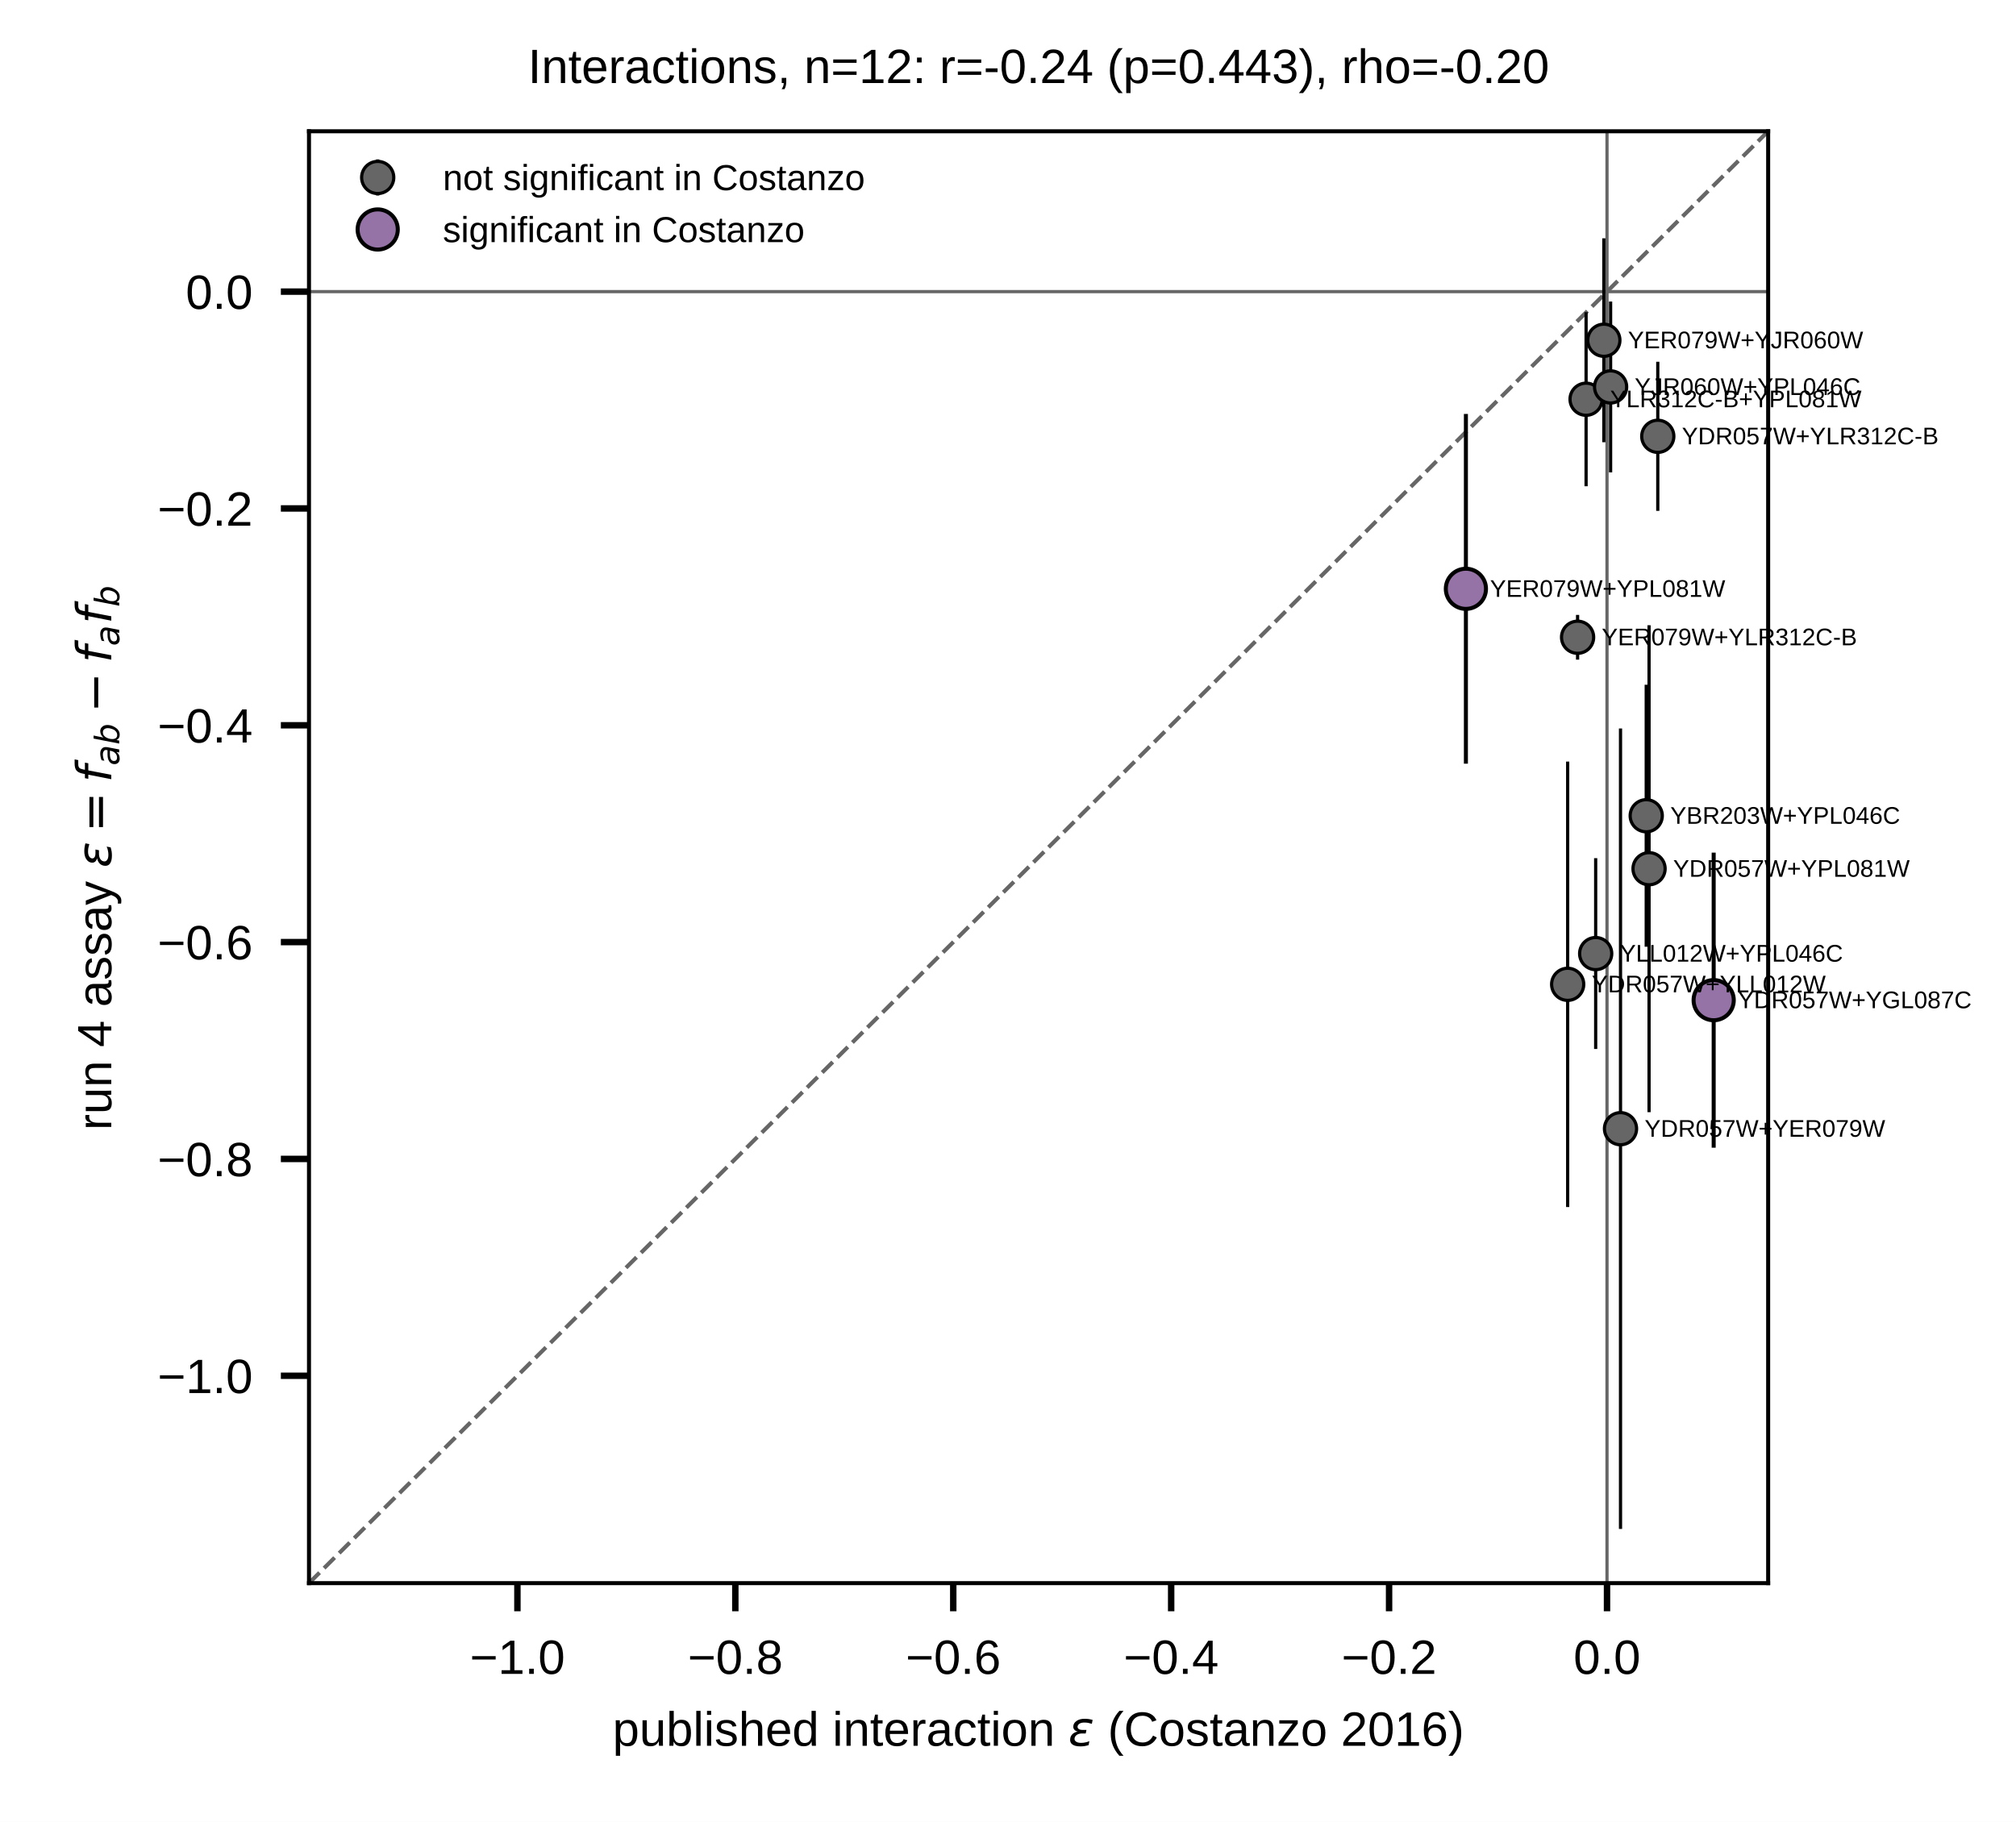
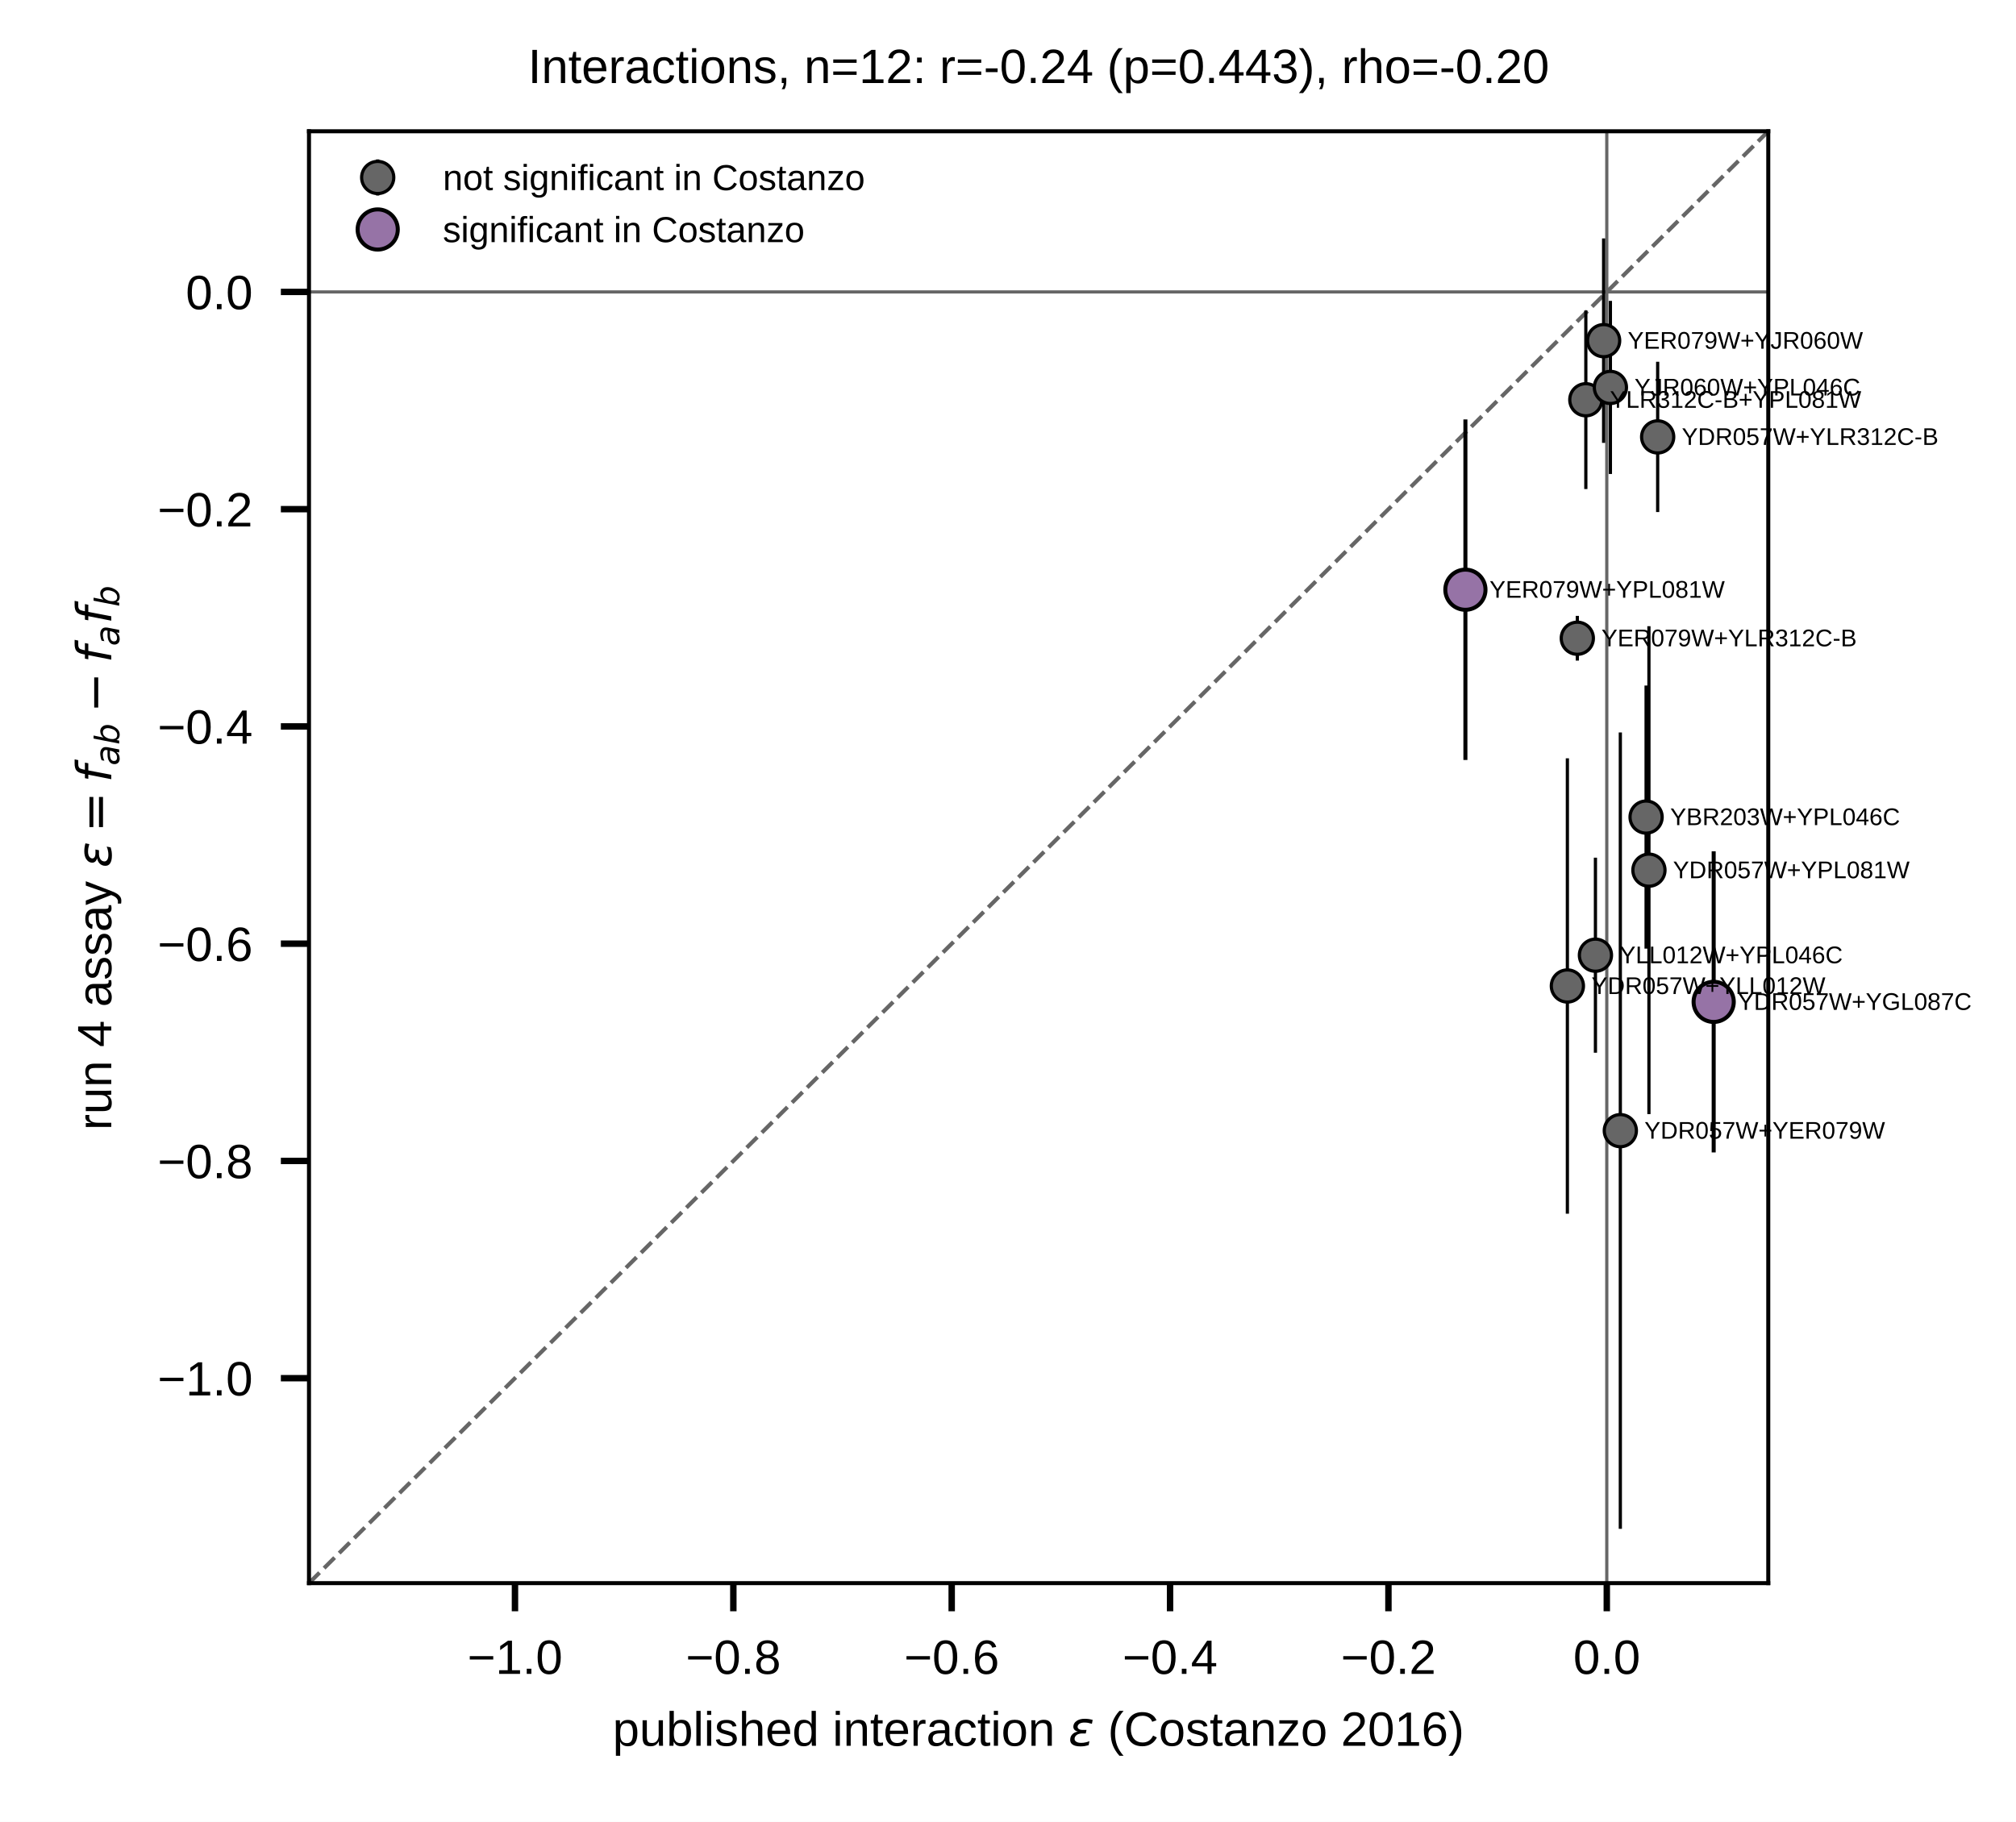
<svg xmlns="http://www.w3.org/2000/svg" xmlns:xlink="http://www.w3.org/1999/xlink" width="348.425" height="314.961" viewBox="0 0 348.425 314.961" version="1.1">
  <g transform="scale(1.388889)">
    <defs>
      <style type="text/css">*{stroke-linejoin: round; stroke-linecap: butt}</style>
    </defs>
    <g id="figure_1">
      <g id="patch_1">
        <path d="M 0 226.772  L 250.866 226.772  L 250.866 0  L 0 0  z " style="fill: #ffffff" />
      </g>
      <g id="axes_1">
        <g id="patch_2">
-           <path d="M 38.45 197.052  L 220.025 197.052  L 220.025 16.339  L 38.45 16.339  z " style="fill: #ffffff" />
+           <path d="M 38.45 197.052  L 220.039 197.052  L 220.039 16.339  L 38.45 16.339  z " style="fill: #ffffff" />
        </g>
        <g id="line2d_1">
-           <path d="M 38.45 36.297  L 220.025 36.297  " clip-path="url(#p75e3319121)" style="fill: none; stroke: #666666; stroke-width: 0.4; stroke-linecap: square" />
+           <path d="M 38.45 36.336  L 220.039 36.336  " clip-path="url(#p5f55199dc3)" style="fill: none; stroke: #666666; stroke-width: 0.4; stroke-linecap: square" />
        </g>
        <g id="line2d_2">
-           <path d="M 199.972 197.052  L 199.972 16.339  " clip-path="url(#p75e3319121)" style="fill: none; stroke: #666666; stroke-width: 0.4; stroke-linecap: square" />
+           <path d="M 199.945 197.052  L 199.945 16.339  " clip-path="url(#p5f55199dc3)" style="fill: none; stroke: #666666; stroke-width: 0.4; stroke-linecap: square" />
        </g>
        <g id="line2d_3">
-           <path d="M 38.45 197.052  L 220.025 16.339  " clip-path="url(#p75e3319121)" style="fill: none; stroke-dasharray: 1.85,0.8; stroke-dashoffset: 0; stroke: #666666; stroke-width: 0.5" />
+           <path d="M 38.45 197.052  L 220.039 16.339  " clip-path="url(#p5f55199dc3)" style="fill: none; stroke-dasharray: 1.85,0.8; stroke-dashoffset: 0; stroke: #666666; stroke-width: 0.5" />
        </g>
        <g id="matplotlib.axis_1">
          <g id="xtick_1">
            <g id="line2d_4">
              <defs>
-                 <path id="m3283d61cee" d="M 0 0  L 0 3.5  " style="stroke: #000000; stroke-width: 0.8" />
+                 <path id="m4e98be294a" d="M 0 0  L 0 3.5  " style="stroke: #000000; stroke-width: 0.8" />
              </defs>
              <g>
-                 <use xlink:href="#m3283d61cee" x="64.385" y="197.052" style="stroke: #000000; stroke-width: 0.8" />
+                 <use xlink:href="#m4e98be294a" x="64.082" y="197.052" style="stroke: #000000; stroke-width: 0.8" />
              </g>
            </g>
            <g id="text_1">
-               <text style="font-size: 6px; font-family: 'Arial'; text-anchor: middle" x="64.385" y="208.346" transform="rotate(-0 64.38481 208.3463)">−1.0</text>
+               <text style="font-size: 6px; font-family: 'Arial'; text-anchor: middle" x="64.082" y="208.346" transform="rotate(-0 64.08195 208.3463)">−1.0</text>
            </g>
          </g>
          <g id="xtick_2">
            <g id="line2d_5">
              <g>
-                 <use xlink:href="#m3283d61cee" x="91.502" y="197.052" style="stroke: #000000; stroke-width: 0.8" />
+                 <use xlink:href="#m4e98be294a" x="91.255" y="197.052" style="stroke: #000000; stroke-width: 0.8" />
              </g>
            </g>
            <g id="text_2">
-               <text style="font-size: 6px; font-family: 'Arial'; text-anchor: middle" x="91.502" y="208.346" transform="rotate(-0 91.50221 208.3463)">−0.8</text>
+               <text style="font-size: 6px; font-family: 'Arial'; text-anchor: middle" x="91.255" y="208.346" transform="rotate(-0 91.2546 208.3463)">−0.8</text>
            </g>
          </g>
          <g id="xtick_3">
            <g id="line2d_6">
              <g>
-                 <use xlink:href="#m3283d61cee" x="118.62" y="197.052" style="stroke: #000000; stroke-width: 0.8" />
+                 <use xlink:href="#m4e98be294a" x="118.427" y="197.052" style="stroke: #000000; stroke-width: 0.8" />
              </g>
            </g>
            <g id="text_3">
-               <text style="font-size: 6px; font-family: 'Arial'; text-anchor: middle" x="118.62" y="208.346" transform="rotate(-0 118.6196 208.3463)">−0.6</text>
+               <text style="font-size: 6px; font-family: 'Arial'; text-anchor: middle" x="118.427" y="208.346" transform="rotate(-0 118.4272 208.3463)">−0.6</text>
            </g>
          </g>
          <g id="xtick_4">
            <g id="line2d_7">
              <g>
-                 <use xlink:href="#m3283d61cee" x="145.737" y="197.052" style="stroke: #000000; stroke-width: 0.8" />
+                 <use xlink:href="#m4e98be294a" x="145.6" y="197.052" style="stroke: #000000; stroke-width: 0.8" />
              </g>
            </g>
            <g id="text_4">
-               <text style="font-size: 6px; font-family: 'Arial'; text-anchor: middle" x="145.737" y="208.346" transform="rotate(-0 145.737 208.3463)">−0.4</text>
+               <text style="font-size: 6px; font-family: 'Arial'; text-anchor: middle" x="145.6" y="208.346" transform="rotate(-0 145.5999 208.3463)">−0.4</text>
            </g>
          </g>
          <g id="xtick_5">
            <g id="line2d_8">
              <g>
-                 <use xlink:href="#m3283d61cee" x="172.854" y="197.052" style="stroke: #000000; stroke-width: 0.8" />
+                 <use xlink:href="#m4e98be294a" x="172.773" y="197.052" style="stroke: #000000; stroke-width: 0.8" />
              </g>
            </g>
            <g id="text_5">
-               <text style="font-size: 6px; font-family: 'Arial'; text-anchor: middle" x="172.854" y="208.346" transform="rotate(-0 172.8544 208.3463)">−0.2</text>
+               <text style="font-size: 6px; font-family: 'Arial'; text-anchor: middle" x="172.773" y="208.346" transform="rotate(-0 172.7725 208.3463)">−0.2</text>
            </g>
          </g>
          <g id="xtick_6">
            <g id="line2d_9">
              <g>
-                 <use xlink:href="#m3283d61cee" x="199.972" y="197.052" style="stroke: #000000; stroke-width: 0.8" />
+                 <use xlink:href="#m4e98be294a" x="199.945" y="197.052" style="stroke: #000000; stroke-width: 0.8" />
              </g>
            </g>
            <g id="text_6">
-               <text style="font-size: 6px; font-family: 'Arial'; text-anchor: middle" x="199.972" y="208.346" transform="rotate(-0 199.9718 208.3463)">0.0</text>
+               <text style="font-size: 6px; font-family: 'Arial'; text-anchor: middle" x="199.945" y="208.346" transform="rotate(-0 199.9452 208.3463)">0.0</text>
            </g>
          </g>
          <g id="text_7">
-             <g transform="translate(76.22756 217.9188)">
+             <g transform="translate(76.23467 217.9188)">
              <text>
                <tspan x="0" y="-0.625" style="font-size: 6px; font-family: 'Arial'">p</tspan>
                <tspan x="3.337" y="-0.625" style="font-size: 6px; font-family: 'Arial'">u</tspan>
                <tspan x="6.674" y="-0.625" style="font-size: 6px; font-family: 'Arial'">b</tspan>
                <tspan x="10.011" y="-0.625" style="font-size: 6px; font-family: 'Arial'">l</tspan>
                <tspan x="11.344" y="-0.625" style="font-size: 6px; font-family: 'Arial'">i</tspan>
                <tspan x="12.677" y="-0.625" style="font-size: 6px; font-family: 'Arial'">s</tspan>
                <tspan x="15.677" y="-0.625" style="font-size: 6px; font-family: 'Arial'">h</tspan>
                <tspan x="19.014" y="-0.625" style="font-size: 6px; font-family: 'Arial'">e</tspan>
                <tspan x="22.351" y="-0.625" style="font-size: 6px; font-family: 'Arial'">d</tspan>
                <tspan x="25.688" y="-0.625" style="font-size: 6px; font-family: 'Arial'"> </tspan>
                <tspan x="27.354" y="-0.625" style="font-size: 6px; font-family: 'Arial'">i</tspan>
                <tspan x="28.688" y="-0.625" style="font-size: 6px; font-family: 'Arial'">n</tspan>
                <tspan x="32.024" y="-0.625" style="font-size: 6px; font-family: 'Arial'">t</tspan>
                <tspan x="33.691" y="-0.625" style="font-size: 6px; font-family: 'Arial'">e</tspan>
                <tspan x="37.028" y="-0.625" style="font-size: 6px; font-family: 'Arial'">r</tspan>
                <tspan x="39.026" y="-0.625" style="font-size: 6px; font-family: 'Arial'">a</tspan>
                <tspan x="42.363" y="-0.625" style="font-size: 6px; font-family: 'Arial'">c</tspan>
                <tspan x="45.363" y="-0.625" style="font-size: 6px; font-family: 'Arial'">t</tspan>
                <tspan x="47.03" y="-0.625" style="font-size: 6px; font-family: 'Arial'">i</tspan>
                <tspan x="48.363" y="-0.625" style="font-size: 6px; font-family: 'Arial'">o</tspan>
                <tspan x="51.7" y="-0.625" style="font-size: 6px; font-family: 'Arial'">n</tspan>
                <tspan x="55.037" y="-0.625" style="font-size: 6px; font-family: 'Arial'"> </tspan>
                <tspan x="59.947" y="-0.625" style="font-size: 6px; font-family: 'Arial'"> </tspan>
                <tspan x="61.614" y="-0.625" style="font-size: 6px; font-family: 'Arial'">(</tspan>
                <tspan x="63.612" y="-0.625" style="font-size: 6px; font-family: 'Arial'">C</tspan>
                <tspan x="67.945" y="-0.625" style="font-size: 6px; font-family: 'Arial'">o</tspan>
                <tspan x="71.282" y="-0.625" style="font-size: 6px; font-family: 'Arial'">s</tspan>
                <tspan x="74.282" y="-0.625" style="font-size: 6px; font-family: 'Arial'">t</tspan>
                <tspan x="75.949" y="-0.625" style="font-size: 6px; font-family: 'Arial'">a</tspan>
                <tspan x="79.286" y="-0.625" style="font-size: 6px; font-family: 'Arial'">n</tspan>
                <tspan x="82.623" y="-0.625" style="font-size: 6px; font-family: 'Arial'">z</tspan>
                <tspan x="85.623" y="-0.625" style="font-size: 6px; font-family: 'Arial'">o</tspan>
                <tspan x="88.96" y="-0.625" style="font-size: 6px; font-family: 'Arial'"> </tspan>
                <tspan x="90.627" y="-0.625" style="font-size: 6px; font-family: 'Arial'">2</tspan>
                <tspan x="93.964" y="-0.625" style="font-size: 6px; font-family: 'Arial'">0</tspan>
                <tspan x="97.301" y="-0.625" style="font-size: 6px; font-family: 'Arial'">1</tspan>
                <tspan x="100.638" y="-0.625" style="font-size: 6px; font-family: 'Arial'">6</tspan>
                <tspan x="103.975" y="-0.625" style="font-size: 6px; font-family: 'Arial'">)</tspan>
                <tspan x="56.704" y="-0.625" style="font-style: oblique; font-size: 6px; font-family: 'DejaVu Sans'">ε</tspan>
              </text>
            </g>
          </g>
        </g>
        <g id="matplotlib.axis_2">
          <g id="ytick_1">
            <g id="line2d_10">
              <defs>
-                 <path id="me90425bb56" d="M 0 0  L -3.5 0  " style="stroke: #000000; stroke-width: 0.8" />
+                 <path id="m651d9583ba" d="M 0 0  L -3.5 0  " style="stroke: #000000; stroke-width: 0.8" />
              </defs>
              <g>
-                 <use xlink:href="#me90425bb56" x="38.45" y="171.24" style="stroke: #000000; stroke-width: 0.8" />
+                 <use xlink:href="#m651d9583ba" x="38.45" y="171.543" style="stroke: #000000; stroke-width: 0.8" />
              </g>
            </g>
            <g id="text_8">
-               <text style="font-size: 6px; font-family: 'Arial'; text-anchor: end" x="31.45" y="173.387" transform="rotate(-0 31.45 173.3873)">−1.0</text>
+               <text style="font-size: 6px; font-family: 'Arial'; text-anchor: end" x="31.45" y="173.691" transform="rotate(-0 31.45 173.6908)">−1.0</text>
            </g>
          </g>
          <g id="ytick_2">
            <g id="line2d_11">
              <g>
-                 <use xlink:href="#me90425bb56" x="38.45" y="144.251" style="stroke: #000000; stroke-width: 0.8" />
+                 <use xlink:href="#m651d9583ba" x="38.45" y="144.502" style="stroke: #000000; stroke-width: 0.8" />
              </g>
            </g>
            <g id="text_9">
-               <text style="font-size: 6px; font-family: 'Arial'; text-anchor: end" x="31.45" y="146.399" transform="rotate(-0 31.45 146.3987)">−0.8</text>
+               <text style="font-size: 6px; font-family: 'Arial'; text-anchor: end" x="31.45" y="146.649" transform="rotate(-0 31.45 146.6493)">−0.8</text>
            </g>
          </g>
          <g id="ytick_3">
            <g id="line2d_12">
              <g>
-                 <use xlink:href="#me90425bb56" x="38.45" y="117.263" style="stroke: #000000; stroke-width: 0.8" />
+                 <use xlink:href="#m651d9583ba" x="38.45" y="117.46" style="stroke: #000000; stroke-width: 0.8" />
              </g>
            </g>
            <g id="text_10">
-               <text style="font-size: 6px; font-family: 'Arial'; text-anchor: end" x="31.45" y="119.41" transform="rotate(-0 31.45 119.4101)">−0.6</text>
+               <text style="font-size: 6px; font-family: 'Arial'; text-anchor: end" x="31.45" y="119.608" transform="rotate(-0 31.45 119.6078)">−0.6</text>
            </g>
          </g>
          <g id="ytick_4">
            <g id="line2d_13">
              <g>
-                 <use xlink:href="#me90425bb56" x="38.45" y="90.274" style="stroke: #000000; stroke-width: 0.8" />
+                 <use xlink:href="#m651d9583ba" x="38.45" y="90.419" style="stroke: #000000; stroke-width: 0.8" />
              </g>
            </g>
            <g id="text_11">
-               <text style="font-size: 6px; font-family: 'Arial'; text-anchor: end" x="31.45" y="92.421" transform="rotate(-0 31.45 92.42145)">−0.4</text>
+               <text style="font-size: 6px; font-family: 'Arial'; text-anchor: end" x="31.45" y="92.566" transform="rotate(-0 31.45 92.56627)">−0.4</text>
            </g>
          </g>
          <g id="ytick_5">
            <g id="line2d_14">
              <g>
-                 <use xlink:href="#me90425bb56" x="38.45" y="63.285" style="stroke: #000000; stroke-width: 0.8" />
+                 <use xlink:href="#m651d9583ba" x="38.45" y="63.377" style="stroke: #000000; stroke-width: 0.8" />
              </g>
            </g>
            <g id="text_12">
-               <text style="font-size: 6px; font-family: 'Arial'; text-anchor: end" x="31.45" y="65.433" transform="rotate(-0 31.45 65.43282)">−0.2</text>
+               <text style="font-size: 6px; font-family: 'Arial'; text-anchor: end" x="31.45" y="65.525" transform="rotate(-0 31.45 65.52478)">−0.2</text>
            </g>
          </g>
          <g id="ytick_6">
            <g id="line2d_15">
              <g>
-                 <use xlink:href="#me90425bb56" x="38.45" y="36.297" style="stroke: #000000; stroke-width: 0.8" />
+                 <use xlink:href="#m651d9583ba" x="38.45" y="36.336" style="stroke: #000000; stroke-width: 0.8" />
              </g>
            </g>
            <g id="text_13">
-               <text style="font-size: 6px; font-family: 'Arial'; text-anchor: end" x="31.45" y="38.444" transform="rotate(-0 31.45 38.44419)">0.0</text>
+               <text style="font-size: 6px; font-family: 'Arial'; text-anchor: end" x="31.45" y="38.483" transform="rotate(-0 31.45 38.48328)">0.0</text>
            </g>
          </g>
          <g id="text_14">
            <g transform="translate(14.28562 140.6852) rotate(-90)">
              <text>
                <tspan x="0" y="-0.438" style="font-size: 6px; font-family: 'Arial'">r</tspan>
                <tspan x="1.998" y="-0.438" style="font-size: 6px; font-family: 'Arial'">u</tspan>
                <tspan x="5.335" y="-0.438" style="font-size: 6px; font-family: 'Arial'">n</tspan>
                <tspan x="8.672" y="-0.438" style="font-size: 6px; font-family: 'Arial'"> </tspan>
                <tspan x="10.339" y="-0.438" style="font-size: 6px; font-family: 'Arial'">4</tspan>
                <tspan x="13.676" y="-0.438" style="font-size: 6px; font-family: 'Arial'"> </tspan>
                <tspan x="15.343" y="-0.438" style="font-size: 6px; font-family: 'Arial'">a</tspan>
                <tspan x="18.68" y="-0.438" style="font-size: 6px; font-family: 'Arial'">s</tspan>
                <tspan x="21.68" y="-0.438" style="font-size: 6px; font-family: 'Arial'">s</tspan>
                <tspan x="24.68" y="-0.438" style="font-size: 6px; font-family: 'Arial'">a</tspan>
                <tspan x="28.017" y="-0.438" style="font-size: 6px; font-family: 'Arial'">y</tspan>
                <tspan x="31.017" y="-0.438" style="font-size: 6px; font-family: 'Arial'"> </tspan>
                <tspan x="32.684" y="-0.438" style="font-style: oblique; font-size: 6px; font-family: 'DejaVu Sans'">ε</tspan>
                <tspan x="43.292" y="-0.438" style="font-style: oblique; font-size: 6px; font-family: 'DejaVu Sans'">f</tspan>
                <tspan x="58.173" y="-0.438" style="font-style: oblique; font-size: 6px; font-family: 'DejaVu Sans'">f</tspan>
                <tspan x="63.023" y="-0.438" style="font-style: oblique; font-size: 6px; font-family: 'DejaVu Sans'">f</tspan>
                <tspan x="37.096" y="-0.438" style="font-size: 6px; font-family: 'DejaVu Sans'">=</tspan>
                <tspan x="51.977" y="-0.438" style="font-size: 6px; font-family: 'DejaVu Sans'">−</tspan>
                <tspan x="45.404" y="0.547" style="font-style: oblique; font-size: 4.2px; font-family: 'DejaVu Sans'">a</tspan>
                <tspan x="47.978" y="0.547" style="font-style: oblique; font-size: 4.2px; font-family: 'DejaVu Sans'">b</tspan>
                <tspan x="60.286" y="0.547" style="font-style: oblique; font-size: 4.2px; font-family: 'DejaVu Sans'">a</tspan>
                <tspan x="65.136" y="0.547" style="font-style: oblique; font-size: 4.2px; font-family: 'DejaVu Sans'">b</tspan>
              </text>
            </g>
          </g>
        </g>
        <g id="LineCollection_1">
-           <path d="M 201.653 190.304  L 201.653 90.672  " clip-path="url(#p75e3319121)" style="fill: none; stroke: #000000; stroke-width: 0.4" />
-           <path d="M 195.077 150.239  L 195.077 94.796  " clip-path="url(#p75e3319121)" style="fill: none; stroke: #000000; stroke-width: 0.4" />
-           <path d="M 198.562 130.566  L 198.562 106.818  " clip-path="url(#p75e3319121)" style="fill: none; stroke: #000000; stroke-width: 0.4" />
-           <path d="M 205.205 138.434  L 205.205 77.824  " clip-path="url(#p75e3319121)" style="fill: none; stroke: #000000; stroke-width: 0.4" />
-           <path d="M 204.853 117.842  L 204.853 85.228  " clip-path="url(#p75e3319121)" style="fill: none; stroke: #000000; stroke-width: 0.4" />
-           <path d="M 196.311 82.102  L 196.311 76.535  " clip-path="url(#p75e3319121)" style="fill: none; stroke: #000000; stroke-width: 0.4" />
-           <path d="M 206.29 63.585  L 206.29 45.028  " clip-path="url(#p75e3319121)" style="fill: none; stroke: #000000; stroke-width: 0.4" />
-           <path d="M 197.369 60.522  L 197.369 38.861  " clip-path="url(#p75e3319121)" style="fill: none; stroke: #000000; stroke-width: 0.4" />
-           <path d="M 200.419 58.793  L 200.419 37.527  " clip-path="url(#p75e3319121)" style="fill: none; stroke: #000000; stroke-width: 0.4" />
-           <path d="M 199.579 55.042  L 199.579 29.66  " clip-path="url(#p75e3319121)" style="fill: none; stroke: #000000; stroke-width: 0.4" />
+           <path d="M 201.63 190.291  L 201.63 91.171  " clip-path="url(#p5f55199dc3)" style="fill: none; stroke: #000000; stroke-width: 0.4" />
+           <path d="M 195.041 151.065  L 195.041 94.385  " clip-path="url(#p5f55199dc3)" style="fill: none; stroke: #000000; stroke-width: 0.4" />
+           <path d="M 198.532 131.03  L 198.532 106.755  " clip-path="url(#p5f55199dc3)" style="fill: none; stroke: #000000; stroke-width: 0.4" />
+           <path d="M 205.189 138.673  L 205.189 77.944  " clip-path="url(#p5f55199dc3)" style="fill: none; stroke: #000000; stroke-width: 0.4" />
+           <path d="M 204.836 118.077  L 204.836 85.326  " clip-path="url(#p5f55199dc3)" style="fill: none; stroke: #000000; stroke-width: 0.4" />
+           <path d="M 196.277 82.226  L 196.277 76.658  " clip-path="url(#p5f55199dc3)" style="fill: none; stroke: #000000; stroke-width: 0.4" />
+           <path d="M 206.276 63.731  L 206.276 45.031  " clip-path="url(#p5f55199dc3)" style="fill: none; stroke: #000000; stroke-width: 0.4" />
+           <path d="M 197.337 60.869  L 197.337 38.645  " clip-path="url(#p5f55199dc3)" style="fill: none; stroke: #000000; stroke-width: 0.4" />
+           <path d="M 200.394 58.998  L 200.394 37.447  " clip-path="url(#p5f55199dc3)" style="fill: none; stroke: #000000; stroke-width: 0.4" />
+           <path d="M 199.551 55.126  L 199.551 29.678  " clip-path="url(#p5f55199dc3)" style="fill: none; stroke: #000000; stroke-width: 0.4" />
        </g>
        <g id="LineCollection_2">
-           <path d="M 213.246 142.853  L 213.246 106.128  " clip-path="url(#p75e3319121)" style="fill: none; stroke: #000000; stroke-width: 0.5" />
-           <path d="M 182.413 95.055  L 182.413 51.524  " clip-path="url(#p75e3319121)" style="fill: none; stroke: #000000; stroke-width: 0.5" />
+           <path d="M 213.246 143.442  L 213.246 105.962  " clip-path="url(#p5f55199dc3)" style="fill: none; stroke: #000000; stroke-width: 0.5" />
+           <path d="M 182.351 94.591  L 182.351 52.21  " clip-path="url(#p5f55199dc3)" style="fill: none; stroke: #000000; stroke-width: 0.5" />
        </g>
        <g id="line2d_16">
          <defs>
-             <path id="mc5829e8fe3" d="M 0 2  C 0.53 2 1.039 1.789 1.414 1.414  C 1.789 1.039 2 0.53 2 0  C 2 -0.53 1.789 -1.039 1.414 -1.414  C 1.039 -1.789 0.53 -2 0 -2  C -0.53 -2 -1.039 -1.789 -1.414 -1.414  C -1.789 -1.039 -2 -0.53 -2 0  C -2 0.53 -1.789 1.039 -1.414 1.414  C -1.039 1.789 -0.53 2 0 2  z " style="stroke: #000000; stroke-width: 0.4" />
+             <path id="m01491cadf7" d="M 0 2  C 0.53 2 1.039 1.789 1.414 1.414  C 1.789 1.039 2 0.53 2 0  C 2 -0.53 1.789 -1.039 1.414 -1.414  C 1.039 -1.789 0.53 -2 0 -2  C -0.53 -2 -1.039 -1.789 -1.414 -1.414  C -1.789 -1.039 -2 -0.53 -2 0  C -2 0.53 -1.789 1.039 -1.414 1.414  C -1.039 1.789 -0.53 2 0 2  z " style="stroke: #000000; stroke-width: 0.4" />
          </defs>
-           <g clip-path="url(#p75e3319121)">
-             <use xlink:href="#mc5829e8fe3" x="201.653" y="140.488" style="fill: #666666; stroke: #000000; stroke-width: 0.4" />
-             <use xlink:href="#mc5829e8fe3" x="195.077" y="122.517" style="fill: #666666; stroke: #000000; stroke-width: 0.4" />
-             <use xlink:href="#mc5829e8fe3" x="198.562" y="118.692" style="fill: #666666; stroke: #000000; stroke-width: 0.4" />
-             <use xlink:href="#mc5829e8fe3" x="205.205" y="108.129" style="fill: #666666; stroke: #000000; stroke-width: 0.4" />
-             <use xlink:href="#mc5829e8fe3" x="204.853" y="101.535" style="fill: #666666; stroke: #000000; stroke-width: 0.4" />
-             <use xlink:href="#mc5829e8fe3" x="196.311" y="79.318" style="fill: #666666; stroke: #000000; stroke-width: 0.4" />
-             <use xlink:href="#mc5829e8fe3" x="206.29" y="54.307" style="fill: #666666; stroke: #000000; stroke-width: 0.4" />
-             <use xlink:href="#mc5829e8fe3" x="197.369" y="49.692" style="fill: #666666; stroke: #000000; stroke-width: 0.4" />
-             <use xlink:href="#mc5829e8fe3" x="200.419" y="48.16" style="fill: #666666; stroke: #000000; stroke-width: 0.4" />
-             <use xlink:href="#mc5829e8fe3" x="199.579" y="42.351" style="fill: #666666; stroke: #000000; stroke-width: 0.4" />
+           <g clip-path="url(#p5f55199dc3)">
+             <use xlink:href="#m01491cadf7" x="201.63" y="140.731" style="fill: #666666; stroke: #000000; stroke-width: 0.4" />
+             <use xlink:href="#m01491cadf7" x="195.041" y="122.725" style="fill: #666666; stroke: #000000; stroke-width: 0.4" />
+             <use xlink:href="#m01491cadf7" x="198.532" y="118.892" style="fill: #666666; stroke: #000000; stroke-width: 0.4" />
+             <use xlink:href="#m01491cadf7" x="205.189" y="108.309" style="fill: #666666; stroke: #000000; stroke-width: 0.4" />
+             <use xlink:href="#m01491cadf7" x="204.836" y="101.702" style="fill: #666666; stroke: #000000; stroke-width: 0.4" />
+             <use xlink:href="#m01491cadf7" x="196.277" y="79.442" style="fill: #666666; stroke: #000000; stroke-width: 0.4" />
+             <use xlink:href="#m01491cadf7" x="206.276" y="54.381" style="fill: #666666; stroke: #000000; stroke-width: 0.4" />
+             <use xlink:href="#m01491cadf7" x="197.337" y="49.757" style="fill: #666666; stroke: #000000; stroke-width: 0.4" />
+             <use xlink:href="#m01491cadf7" x="200.394" y="48.223" style="fill: #666666; stroke: #000000; stroke-width: 0.4" />
+             <use xlink:href="#m01491cadf7" x="199.551" y="42.402" style="fill: #666666; stroke: #000000; stroke-width: 0.4" />
          </g>
        </g>
        <g id="line2d_17">
          <defs>
-             <path id="m722c0ea232" d="M 0 2.5  C 0.663 2.5 1.299 2.237 1.768 1.768  C 2.237 1.299 2.5 0.663 2.5 0  C 2.5 -0.663 2.237 -1.299 1.768 -1.768  C 1.299 -2.237 0.663 -2.5 0 -2.5  C -0.663 -2.5 -1.299 -2.237 -1.768 -1.768  C -2.237 -1.299 -2.5 -0.663 -2.5 0  C -2.5 0.663 -2.237 1.299 -1.768 1.768  C -1.299 2.237 -0.663 2.5 0 2.5  z " style="stroke: #000000; stroke-width: 0.5" />
+             <path id="m2c8abc1d17" d="M 0 2.5  C 0.663 2.5 1.299 2.237 1.768 1.768  C 2.237 1.299 2.5 0.663 2.5 0  C 2.5 -0.663 2.237 -1.299 1.768 -1.768  C 1.299 -2.237 0.663 -2.5 0 -2.5  C -0.663 -2.5 -1.299 -2.237 -1.768 -1.768  C -2.237 -1.299 -2.5 -0.663 -2.5 0  C -2.5 0.663 -2.237 1.299 -1.768 1.768  C -1.299 2.237 -0.663 2.5 0 2.5  z " style="stroke: #000000; stroke-width: 0.5" />
          </defs>
-           <g clip-path="url(#p75e3319121)">
-             <use xlink:href="#m722c0ea232" x="213.246" y="124.49" style="fill: #9673a6; stroke: #000000; stroke-width: 0.5" />
-             <use xlink:href="#m722c0ea232" x="182.413" y="73.289" style="fill: #9673a6; stroke: #000000; stroke-width: 0.5" />
+           <g clip-path="url(#p5f55199dc3)">
+             <use xlink:href="#m2c8abc1d17" x="213.246" y="124.702" style="fill: #9673a6; stroke: #000000; stroke-width: 0.5" />
+             <use xlink:href="#m2c8abc1d17" x="182.351" y="73.401" style="fill: #9673a6; stroke: #000000; stroke-width: 0.5" />
          </g>
        </g>
        <g id="patch_3">
          <path d="M 38.45 197.052  L 38.45 16.339  " style="fill: none; stroke: #000000; stroke-width: 0.5; stroke-linejoin: miter; stroke-linecap: square" />
        </g>
        <g id="patch_4">
-           <path d="M 220.025 197.052  L 220.025 16.339  " style="fill: none; stroke: #000000; stroke-width: 0.5; stroke-linejoin: miter; stroke-linecap: square" />
+           <path d="M 220.039 197.052  L 220.039 16.339  " style="fill: none; stroke: #000000; stroke-width: 0.5; stroke-linejoin: miter; stroke-linecap: square" />
        </g>
        <g id="patch_5">
-           <path d="M 38.45 197.052  L 220.025 197.052  " style="fill: none; stroke: #000000; stroke-width: 0.5; stroke-linejoin: miter; stroke-linecap: square" />
+           <path d="M 38.45 197.052  L 220.039 197.052  " style="fill: none; stroke: #000000; stroke-width: 0.5; stroke-linejoin: miter; stroke-linecap: square" />
        </g>
        <g id="patch_6">
-           <path d="M 38.45 16.339  L 220.025 16.339  " style="fill: none; stroke: #000000; stroke-width: 0.5; stroke-linejoin: miter; stroke-linecap: square" />
+           <path d="M 38.45 16.339  L 220.039 16.339  " style="fill: none; stroke: #000000; stroke-width: 0.5; stroke-linejoin: miter; stroke-linecap: square" />
        </g>
        <g id="text_15">
-           <text style="font-size: 3px; font-family: 'Arial'; text-anchor: start" x="204.653" y="141.488" transform="rotate(-0 204.6531 141.488)">YDR057W+YER079W</text>
+           <text style="font-size: 3px; font-family: 'Arial'; text-anchor: start" x="204.63" y="141.731" transform="rotate(-0 204.6299 141.7312)">YDR057W+YER079W</text>
        </g>
        <g id="text_16">
-           <text style="font-size: 3px; font-family: 'Arial'; text-anchor: start" x="216.246" y="125.49" transform="rotate(-0 216.2458 125.4904)">YDR057W+YGL087C</text>
+           <text style="font-size: 3px; font-family: 'Arial'; text-anchor: start" x="216.246" y="125.702" transform="rotate(-0 216.2462 125.7022)">YDR057W+YGL087C</text>
        </g>
        <g id="text_17">
-           <text style="font-size: 3px; font-family: 'Arial'; text-anchor: start" x="198.077" y="123.517" transform="rotate(-0 198.0771 123.5172)">YDR057W+YLL012W</text>
+           <text style="font-size: 3px; font-family: 'Arial'; text-anchor: start" x="198.041" y="123.725" transform="rotate(-0 198.0405 123.7252)">YDR057W+YLL012W</text>
        </g>
        <g id="text_18">
-           <text style="font-size: 3px; font-family: 'Arial'; text-anchor: start" x="201.562" y="119.692" transform="rotate(-0 201.5617 119.6919)">YLL012W+YPL046C</text>
+           <text style="font-size: 3px; font-family: 'Arial'; text-anchor: start" x="201.532" y="119.892" transform="rotate(-0 201.5322 119.8924)">YLL012W+YPL046C</text>
        </g>
        <g id="text_19">
-           <text style="font-size: 3px; font-family: 'Arial'; text-anchor: start" x="208.205" y="109.129" transform="rotate(-0 208.2055 109.1289)">YDR057W+YPL081W</text>
+           <text style="font-size: 3px; font-family: 'Arial'; text-anchor: start" x="208.189" y="109.309" transform="rotate(-0 208.1895 109.3087)">YDR057W+YPL081W</text>
        </g>
        <g id="text_20">
-           <text style="font-size: 3px; font-family: 'Arial'; text-anchor: start" x="207.853" y="102.535" transform="rotate(-0 207.8529 102.5348)">YBR203W+YPL046C</text>
+           <text style="font-size: 3px; font-family: 'Arial'; text-anchor: start" x="207.836" y="102.702" transform="rotate(-0 207.8362 102.7016)">YBR203W+YPL046C</text>
        </g>
        <g id="text_21">
-           <text style="font-size: 3px; font-family: 'Arial'; text-anchor: start" x="199.311" y="80.318" transform="rotate(-0 199.311 80.31828)">YER079W+YLR312C-B</text>
+           <text style="font-size: 3px; font-family: 'Arial'; text-anchor: start" x="199.277" y="80.442" transform="rotate(-0 199.2769 80.44164)">YER079W+YLR312C-B</text>
        </g>
        <g id="text_22">
-           <text style="font-size: 3px; font-family: 'Arial'; text-anchor: start" x="185.413" y="74.289" transform="rotate(-0 185.4133 74.28921)">YER079W+YPL081W</text>
+           <text style="font-size: 3px; font-family: 'Arial'; text-anchor: start" x="185.351" y="74.401" transform="rotate(-0 185.3509 74.40077)">YER079W+YPL081W</text>
        </g>
        <g id="text_23">
-           <text style="font-size: 3px; font-family: 'Arial'; text-anchor: start" x="209.29" y="55.307" transform="rotate(-0 209.2902 55.30655)">YDR057W+YLR312C-B</text>
+           <text style="font-size: 3px; font-family: 'Arial'; text-anchor: start" x="209.276" y="55.381" transform="rotate(-0 209.2764 55.38092)">YDR057W+YLR312C-B</text>
        </g>
        <g id="text_24">
-           <text style="font-size: 3px; font-family: 'Arial'; text-anchor: start" x="200.369" y="50.692" transform="rotate(-0 200.3685 50.69155)">YLR312C-B+YPL081W</text>
+           <text style="font-size: 3px; font-family: 'Arial'; text-anchor: start" x="200.337" y="50.757" transform="rotate(-0 200.3366 50.75688)">YLR312C-B+YPL081W</text>
        </g>
        <g id="text_25">
-           <text style="font-size: 3px; font-family: 'Arial'; text-anchor: start" x="203.419" y="49.16" transform="rotate(-0 203.4192 49.16033)">YJR060W+YPL046C</text>
+           <text style="font-size: 3px; font-family: 'Arial'; text-anchor: start" x="203.394" y="49.223" transform="rotate(-0 203.3935 49.22266)">YJR060W+YPL046C</text>
        </g>
        <g id="text_26">
-           <text style="font-size: 3px; font-family: 'Arial'; text-anchor: start" x="202.579" y="43.351" transform="rotate(-0 202.5786 43.35119)">YER079W+YJR060W</text>
+           <text style="font-size: 3px; font-family: 'Arial'; text-anchor: start" x="202.551" y="43.402" transform="rotate(-0 202.5512 43.40215)">YER079W+YJR060W</text>
        </g>
        <g id="text_27">
-           <text style="font-size: 6px; font-family: 'Arial'; text-anchor: middle" x="129.238" y="10.339" transform="rotate(-0 129.2376 10.33875)">Interactions, n=12: r=-0.24 (p=0.443), rho=-0.20</text>
+           <text style="font-size: 6px; font-family: 'Arial'; text-anchor: middle" x="129.245" y="10.339" transform="rotate(-0 129.2447 10.33875)">Interactions, n=12: r=-0.24 (p=0.443), rho=-0.20</text>
        </g>
        <g id="legend_1">
          <g id="LineCollection_3">
            <path d="M 47 24.34  L 47 19.84  " style="fill: none; stroke: #000000; stroke-width: 0.4" />
          </g>
          <g id="line2d_18" />
          <g id="line2d_19">
            <g>
-               <use xlink:href="#mc5829e8fe3" x="47" y="22.09" style="fill: #666666; stroke: #000000; stroke-width: 0.4" />
+               <use xlink:href="#m01491cadf7" x="47" y="22.09" style="fill: #666666; stroke: #000000; stroke-width: 0.4" />
            </g>
          </g>
          <g id="text_28">
            <text style="font-size: 4.5px; font-family: 'Arial'; text-anchor: start" x="55.1" y="23.665" transform="rotate(-0 55.1 23.66461)">not significant in Costanzo</text>
          </g>
          <g id="LineCollection_4">
            <path d="M 47 30.813  L 47 26.313  " style="fill: none; stroke: #000000; stroke-width: 0.5" />
          </g>
          <g id="line2d_20" />
          <g id="line2d_21">
            <g>
-               <use xlink:href="#m722c0ea232" x="47" y="28.563" style="fill: #9673a6; stroke: #000000; stroke-width: 0.5" />
+               <use xlink:href="#m2c8abc1d17" x="47" y="28.563" style="fill: #9673a6; stroke: #000000; stroke-width: 0.5" />
            </g>
          </g>
          <g id="text_29">
            <text style="font-size: 4.5px; font-family: 'Arial'; text-anchor: start" x="55.1" y="30.138" transform="rotate(-0 55.1 30.13758)">significant in Costanzo</text>
          </g>
        </g>
      </g>
    </g>
    <defs>
-       <clipPath id="p75e3319121">
-         <rect x="38.45" y="16.339" width="181.575" height="180.713" />
+       <clipPath id="p5f55199dc3">
+         <rect x="38.45" y="16.339" width="181.589" height="180.713" />
      </clipPath>
    </defs>
  </g>
</svg>
